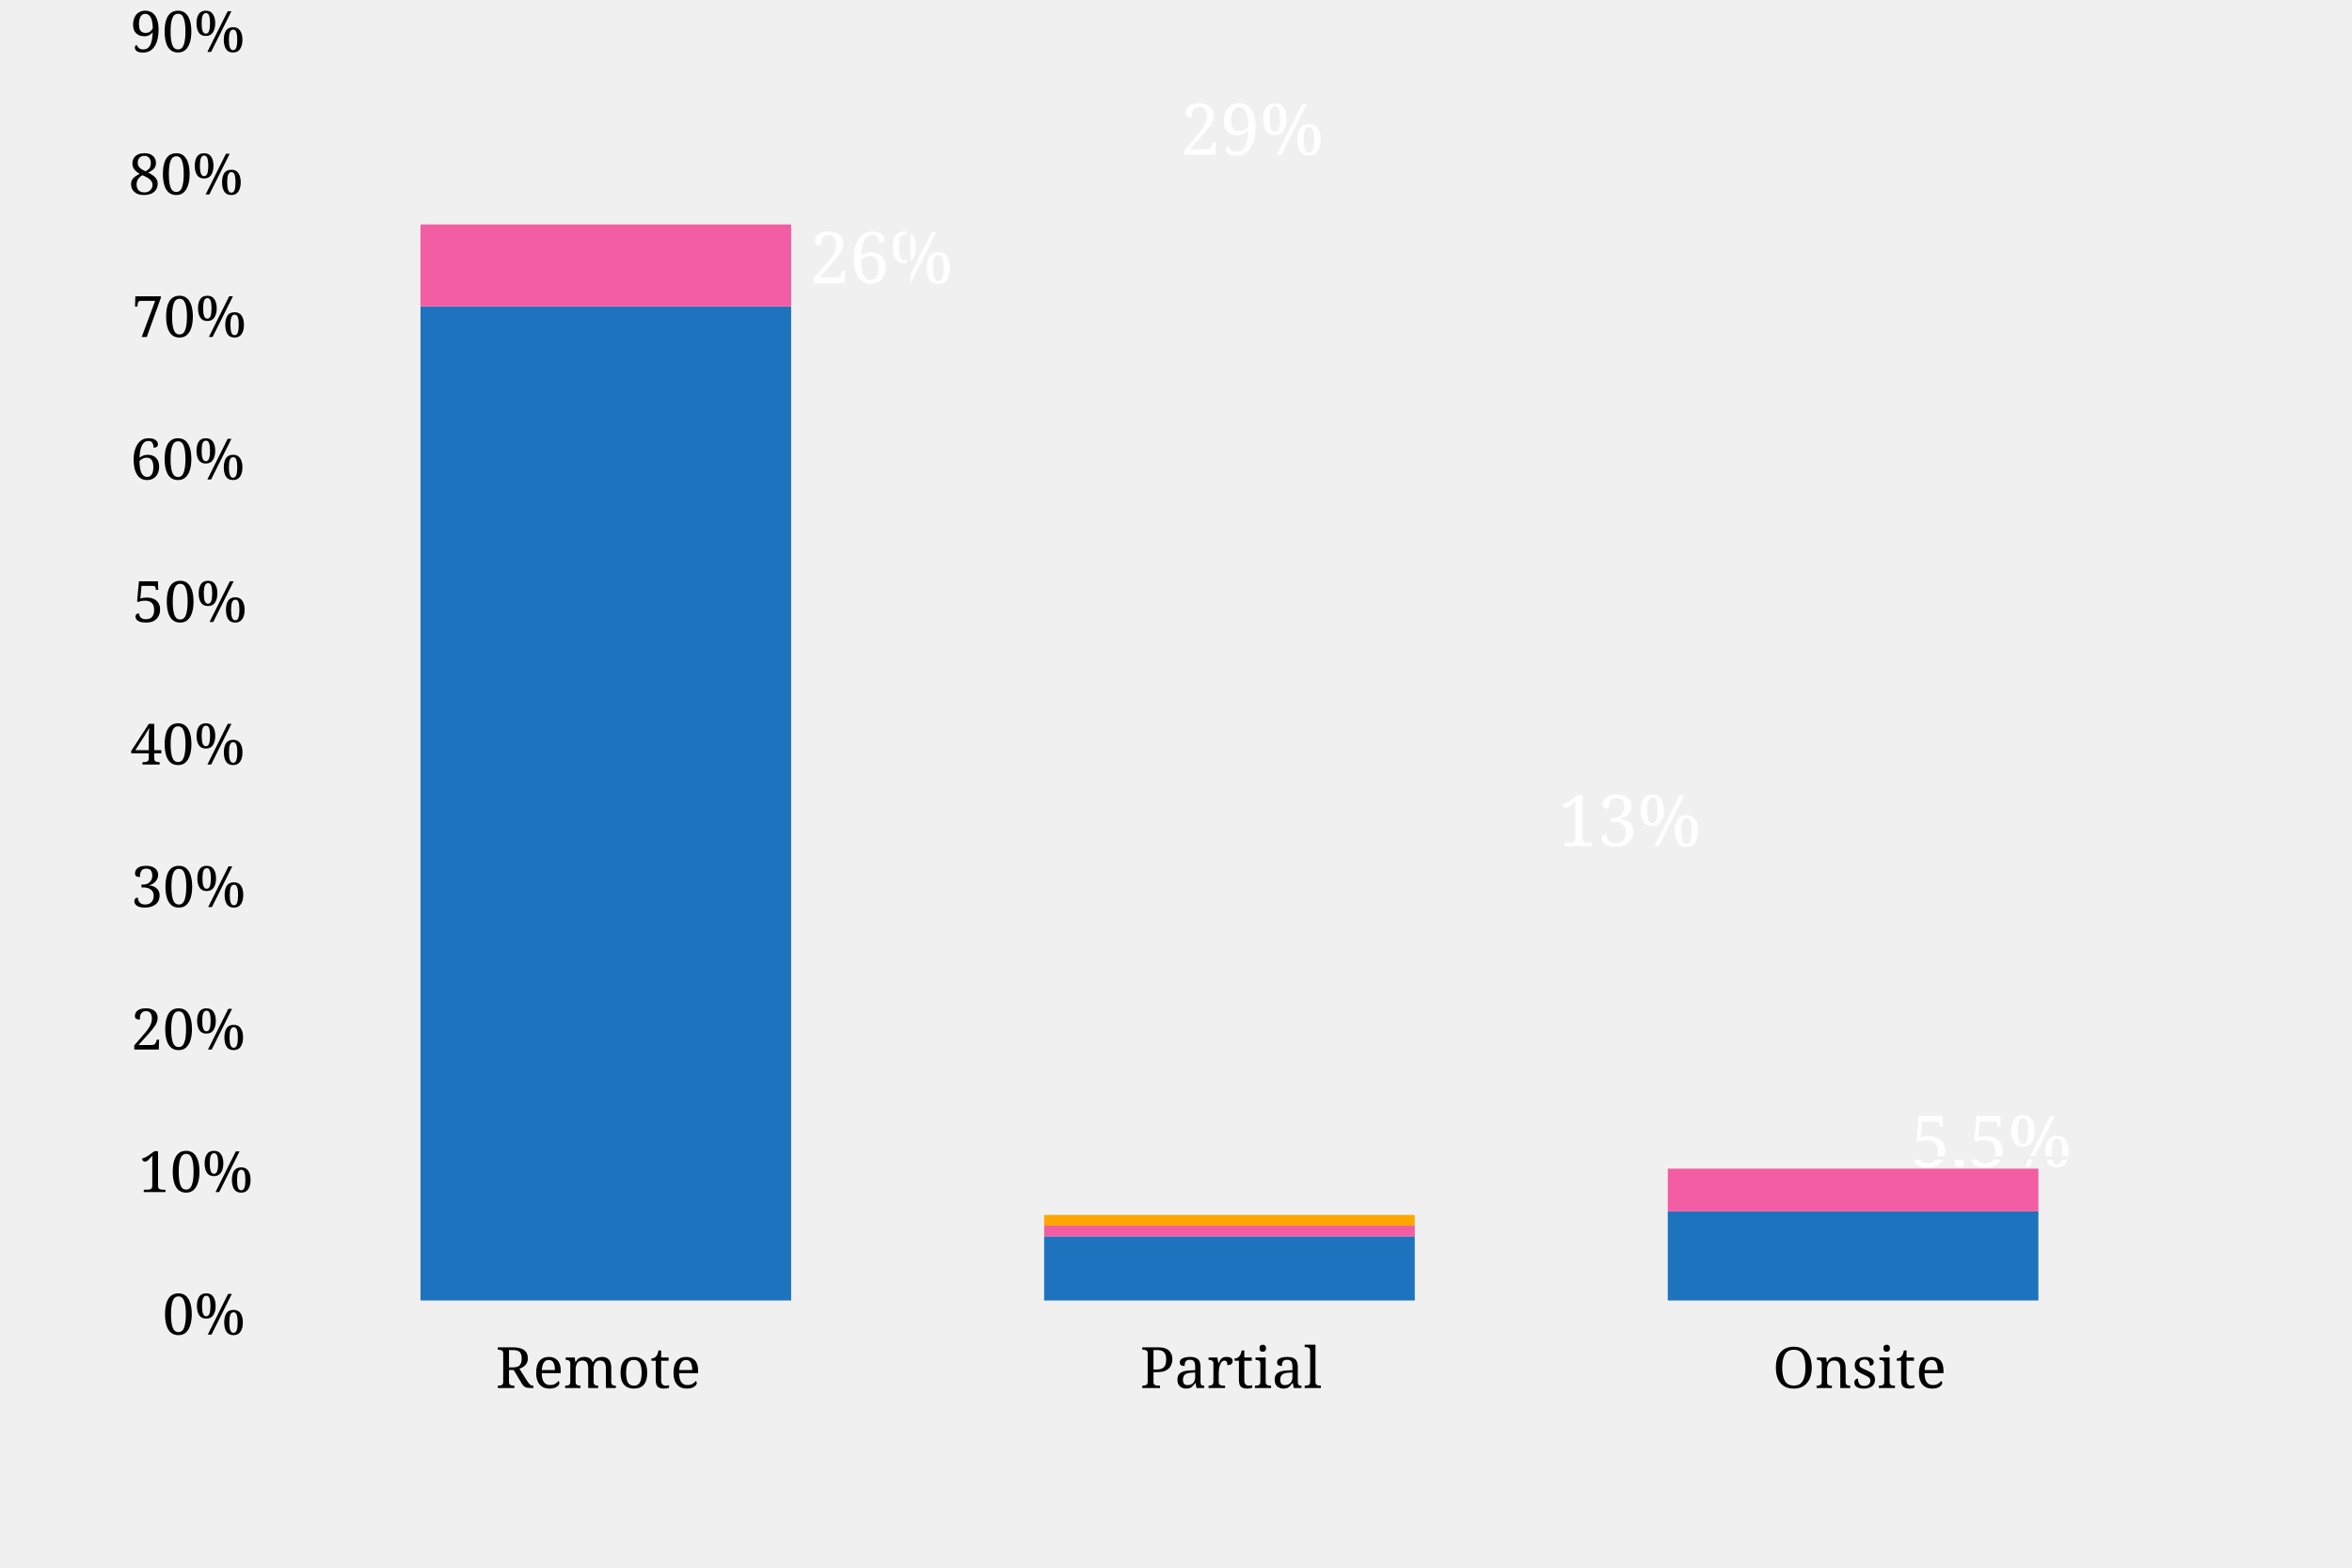
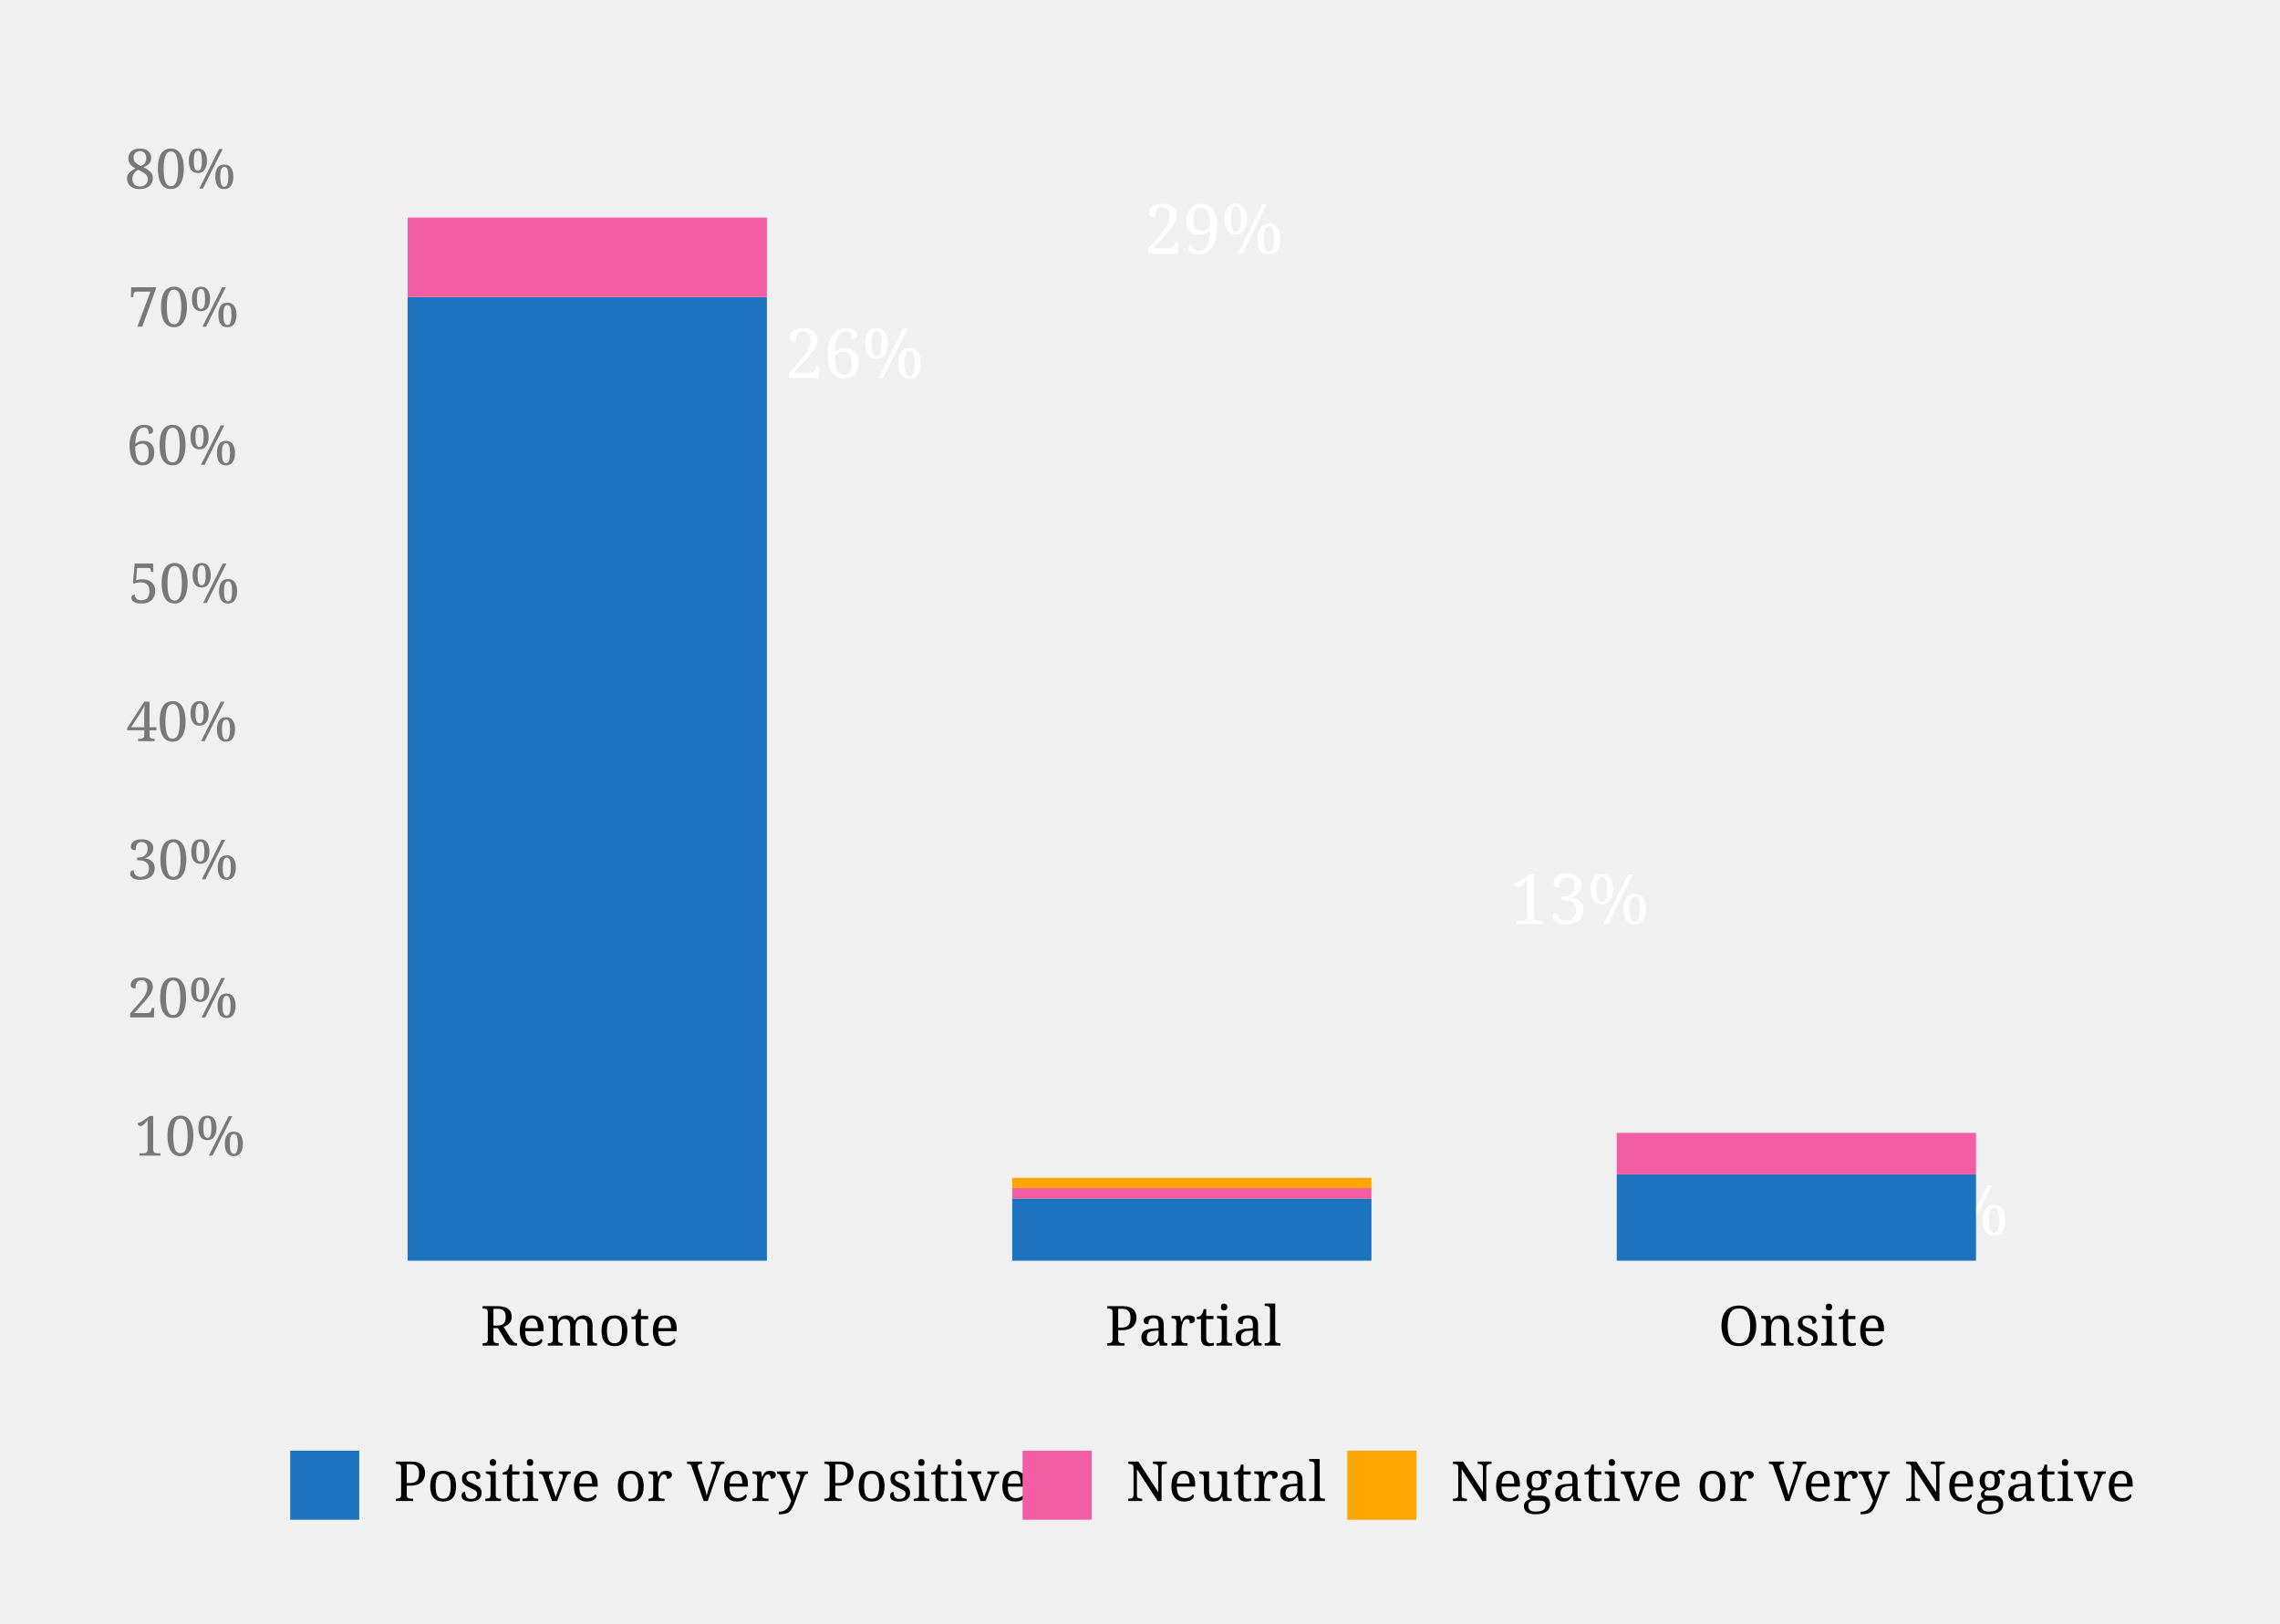
- <svg xmlns="http://www.w3.org/2000/svg" width="660" height="440" viewBox="0 0 660 440" fill="none">
+ <svg xmlns="http://www.w3.org/2000/svg" width="660" height="470" viewBox="0 0 660 470" fill="none">
  <g id="feelings-location-unchanged">
    <g id="Labels">
      <text id="13%" fill="white" xml:space="preserve" style="white-space: pre" font-family="Georgia" font-size="20" letter-spacing="0em">
-         <tspan x="437.141" y="237.478">13%</tspan>
+         <tspan x="437.141" y="267.478">13%</tspan>
      </text>
      <text id="5.5%" fill="white" xml:space="preserve" style="white-space: pre" font-family="Georgia" font-size="20" letter-spacing="0em">
-         <tspan x="536.129" y="327.478">5.5%</tspan>
+         <tspan x="536.129" y="357.478">5.5%</tspan>
      </text>
      <text id="36%" fill="white" xml:space="preserve" style="white-space: pre" font-family="Georgia" font-size="20" letter-spacing="0em">
-         <tspan x="123.289" y="81.478">36%</tspan>
+         <tspan x="123.289" y="111.478">36%</tspan>
      </text>
      <text id="26%" fill="white" xml:space="preserve" style="white-space: pre" font-family="Georgia" font-size="20" letter-spacing="0em">
-         <tspan x="227.211" y="79.478">26%</tspan>
+         <tspan x="227.211" y="109.478">26%</tspan>
      </text>
      <text id="29%" fill="white" xml:space="preserve" style="white-space: pre" font-family="Georgia" font-size="20" letter-spacing="0em">
-         <tspan x="331.211" y="43.477">29%</tspan>
+         <tspan x="331.211" y="73.478">29%</tspan>
      </text>
+     </g>
+     <g id="Legend">
+       <g id="Positive">
+         <rect id="Rectangle 1" x="84" y="420" width="20" height="20" fill="#1E73BE" />
+         <text id="Positive or Very Positive" fill="black" xml:space="preserve" style="white-space: pre" font-family="Georgia" font-size="16" letter-spacing="0em">
+           <tspan x="114" y="434.582">Positive or Very Positive</tspan>
+         </text>
+       </g>
+       <g id="Neutral">
+         <rect id="Rectangle 1_2" x="296" y="420" width="20" height="20" fill="#F35DA3" />
+         <text id="Neutral_2" fill="black" xml:space="preserve" style="white-space: pre" font-family="Georgia" font-size="16" letter-spacing="0em">
+           <tspan x="326" y="434.582">Neutral</tspan>
+         </text>
+       </g>
+       <g id="Negative">
+         <rect id="Rectangle 1_3" x="390" y="420" width="20" height="20" fill="#FFA600" />
+         <text id="Negative or Very Negative" fill="black" xml:space="preserve" style="white-space: pre" font-family="Georgia" font-size="16" letter-spacing="0em">
+           <tspan x="420" y="434.582">Negative or Very Negative</tspan>
+         </text>
+       </g>
    </g>
    <g id="Grouped bar chart">
      <text id="Remote" fill="black" xml:space="preserve" style="white-space: pre" font-family="Georgia" font-size="16" letter-spacing="0em">
        <tspan x="139.081" y="389.582">Remote</tspan>
      </text>
      <text id="Partial" fill="black" xml:space="preserve" style="white-space: pre" font-family="Georgia" font-size="16" letter-spacing="0em">
        <tspan x="319.933" y="389.582">Partial</tspan>
      </text>
      <text id="Onsite" fill="black" xml:space="preserve" style="white-space: pre" font-family="Georgia" font-size="16" letter-spacing="0em">
        <tspan x="497.44" y="389.582">Onsite</tspan>
      </text>
-       <text id="0%" fill="black" xml:space="preserve" style="white-space: pre" font-family="Georgia" font-size="16" letter-spacing="0em">
-         <tspan x="45.594" y="374.582">0%</tspan>
-       </text>
-       <text id="10%" fill="black" xml:space="preserve" style="white-space: pre" font-family="Georgia" font-size="16" letter-spacing="0em">
+       <text id="10%" fill="black" fill-opacity="0.5" xml:space="preserve" style="white-space: pre" font-family="Georgia" font-size="16" letter-spacing="0em">
        <tspan x="38.812" y="334.582">10%</tspan>
      </text>
-       <text id="20%" fill="black" xml:space="preserve" style="white-space: pre" font-family="Georgia" font-size="16" letter-spacing="0em">
+       <text id="20%" fill="black" fill-opacity="0.5" xml:space="preserve" style="white-space: pre" font-family="Georgia" font-size="16" letter-spacing="0em">
        <tspan x="36.703" y="294.582">20%</tspan>
      </text>
-       <text id="30%" fill="black" xml:space="preserve" style="white-space: pre" font-family="Georgia" font-size="16" letter-spacing="0em">
+       <text id="30%" fill="black" fill-opacity="0.5" xml:space="preserve" style="white-space: pre" font-family="Georgia" font-size="16" letter-spacing="0em">
        <tspan x="36.766" y="254.582">30%</tspan>
      </text>
-       <text id="40%" fill="black" xml:space="preserve" style="white-space: pre" font-family="Georgia" font-size="16" letter-spacing="0em">
+       <text id="40%" fill="black" fill-opacity="0.5" xml:space="preserve" style="white-space: pre" font-family="Georgia" font-size="16" letter-spacing="0em">
        <tspan x="36.547" y="214.582">40%</tspan>
      </text>
-       <text id="50%" fill="black" xml:space="preserve" style="white-space: pre" font-family="Georgia" font-size="16" letter-spacing="0em">
+       <text id="50%" fill="black" fill-opacity="0.5" xml:space="preserve" style="white-space: pre" font-family="Georgia" font-size="16" letter-spacing="0em">
        <tspan x="37.141" y="174.582">50%</tspan>
      </text>
-       <text id="60%" fill="black" xml:space="preserve" style="white-space: pre" font-family="Georgia" font-size="16" letter-spacing="0em">
+       <text id="60%" fill="black" fill-opacity="0.5" xml:space="preserve" style="white-space: pre" font-family="Georgia" font-size="16" letter-spacing="0em">
        <tspan x="36.531" y="134.582">60%</tspan>
      </text>
-       <text id="70%" fill="black" xml:space="preserve" style="white-space: pre" font-family="Georgia" font-size="16" letter-spacing="0em">
+       <text id="70%" fill="black" fill-opacity="0.5" xml:space="preserve" style="white-space: pre" font-family="Georgia" font-size="16" letter-spacing="0em">
        <tspan x="36.953" y="94.582">70%</tspan>
      </text>
-       <text id="80%" fill="black" xml:space="preserve" style="white-space: pre" font-family="Georgia" font-size="16" letter-spacing="0em">
+       <text id="80%" fill="black" fill-opacity="0.5" xml:space="preserve" style="white-space: pre" font-family="Georgia" font-size="16" letter-spacing="0em">
        <tspan x="36.047" y="54.582">80%</tspan>
      </text>
-       <text id="90%" fill="black" xml:space="preserve" style="white-space: pre" font-family="Georgia" font-size="16" letter-spacing="0em">
-         <tspan x="36.531" y="14.582">90%</tspan>
-       </text>
-       <path id="Grid_v_1" d="M78 5V365" stroke="#F0F0F0" />
-       <path id="Grid_v_2" d="M255 5V365" stroke="#F0F0F0" />
-       <path id="Grid_v_3" d="M432 5V365" stroke="#F0F0F0" />
-       <path id="Grid_v_4" d="M609 5V365" stroke="#F0F0F0" />
-       <path id="Grid_v_1_2" d="M78 365H609" stroke="#F0F0F0" />
-       <path id="Grid_v_2_2" d="M78 325H609" stroke="#F0F0F0" />
-       <path id="Grid_v_3_2" d="M78 285H609" stroke="#F0F0F0" />
-       <path id="Grid_v_4_2" d="M78 245H609" stroke="#F0F0F0" />
+       <path id="Grid_v_1" d="M78 365H609" stroke="#F0F0F0" />
+       <path id="Grid_v_2" d="M78 325H609" stroke="#F0F0F0" />
+       <path id="Grid_v_3" d="M78 285H609" stroke="#F0F0F0" />
+       <path id="Grid_v_4" d="M78 245H609" stroke="#F0F0F0" />
      <path id="Grid_v_5" d="M78 205H609" stroke="#F0F0F0" />
      <path id="Grid_v_6" d="M78 165H609" stroke="#F0F0F0" />
      <path id="Grid_v_7" d="M78 125H609" stroke="#F0F0F0" />
      <path id="Grid_v_8" d="M78 85H609" stroke="#F0F0F0" />
-       <path id="Grid_v_9" d="M78 45H609" stroke="#F0F0F0" />
-       <path id="Grid_v_10" d="M78 5H609" stroke="#F0F0F0" />
      <path id="Bar_1_3" d="M468 340V365H572V340H468Z" fill="#1E73BE" />
      <path id="Bar_2_3" d="M468 328V340H572V328H468Z" fill="#F35DA3" />
      <path id="Bar_1_2" d="M293 347V365H397V347H293Z" fill="#1E73BE" />
      <path id="Bar_2_2" d="M293 344V347H397V344H293Z" fill="#F35DA3" />
      <path id="Bar_3_2" d="M293 341V344H397V341H293Z" fill="#FFA600" />
      <path id="Bar_1_1" d="M118 86V365H222V86H118Z" fill="#1E73BE" />
      <path id="Bar_2_1" d="M118 63V86H222V63H118Z" fill="#F35DA3" />
    </g>
  </g>
</svg>
